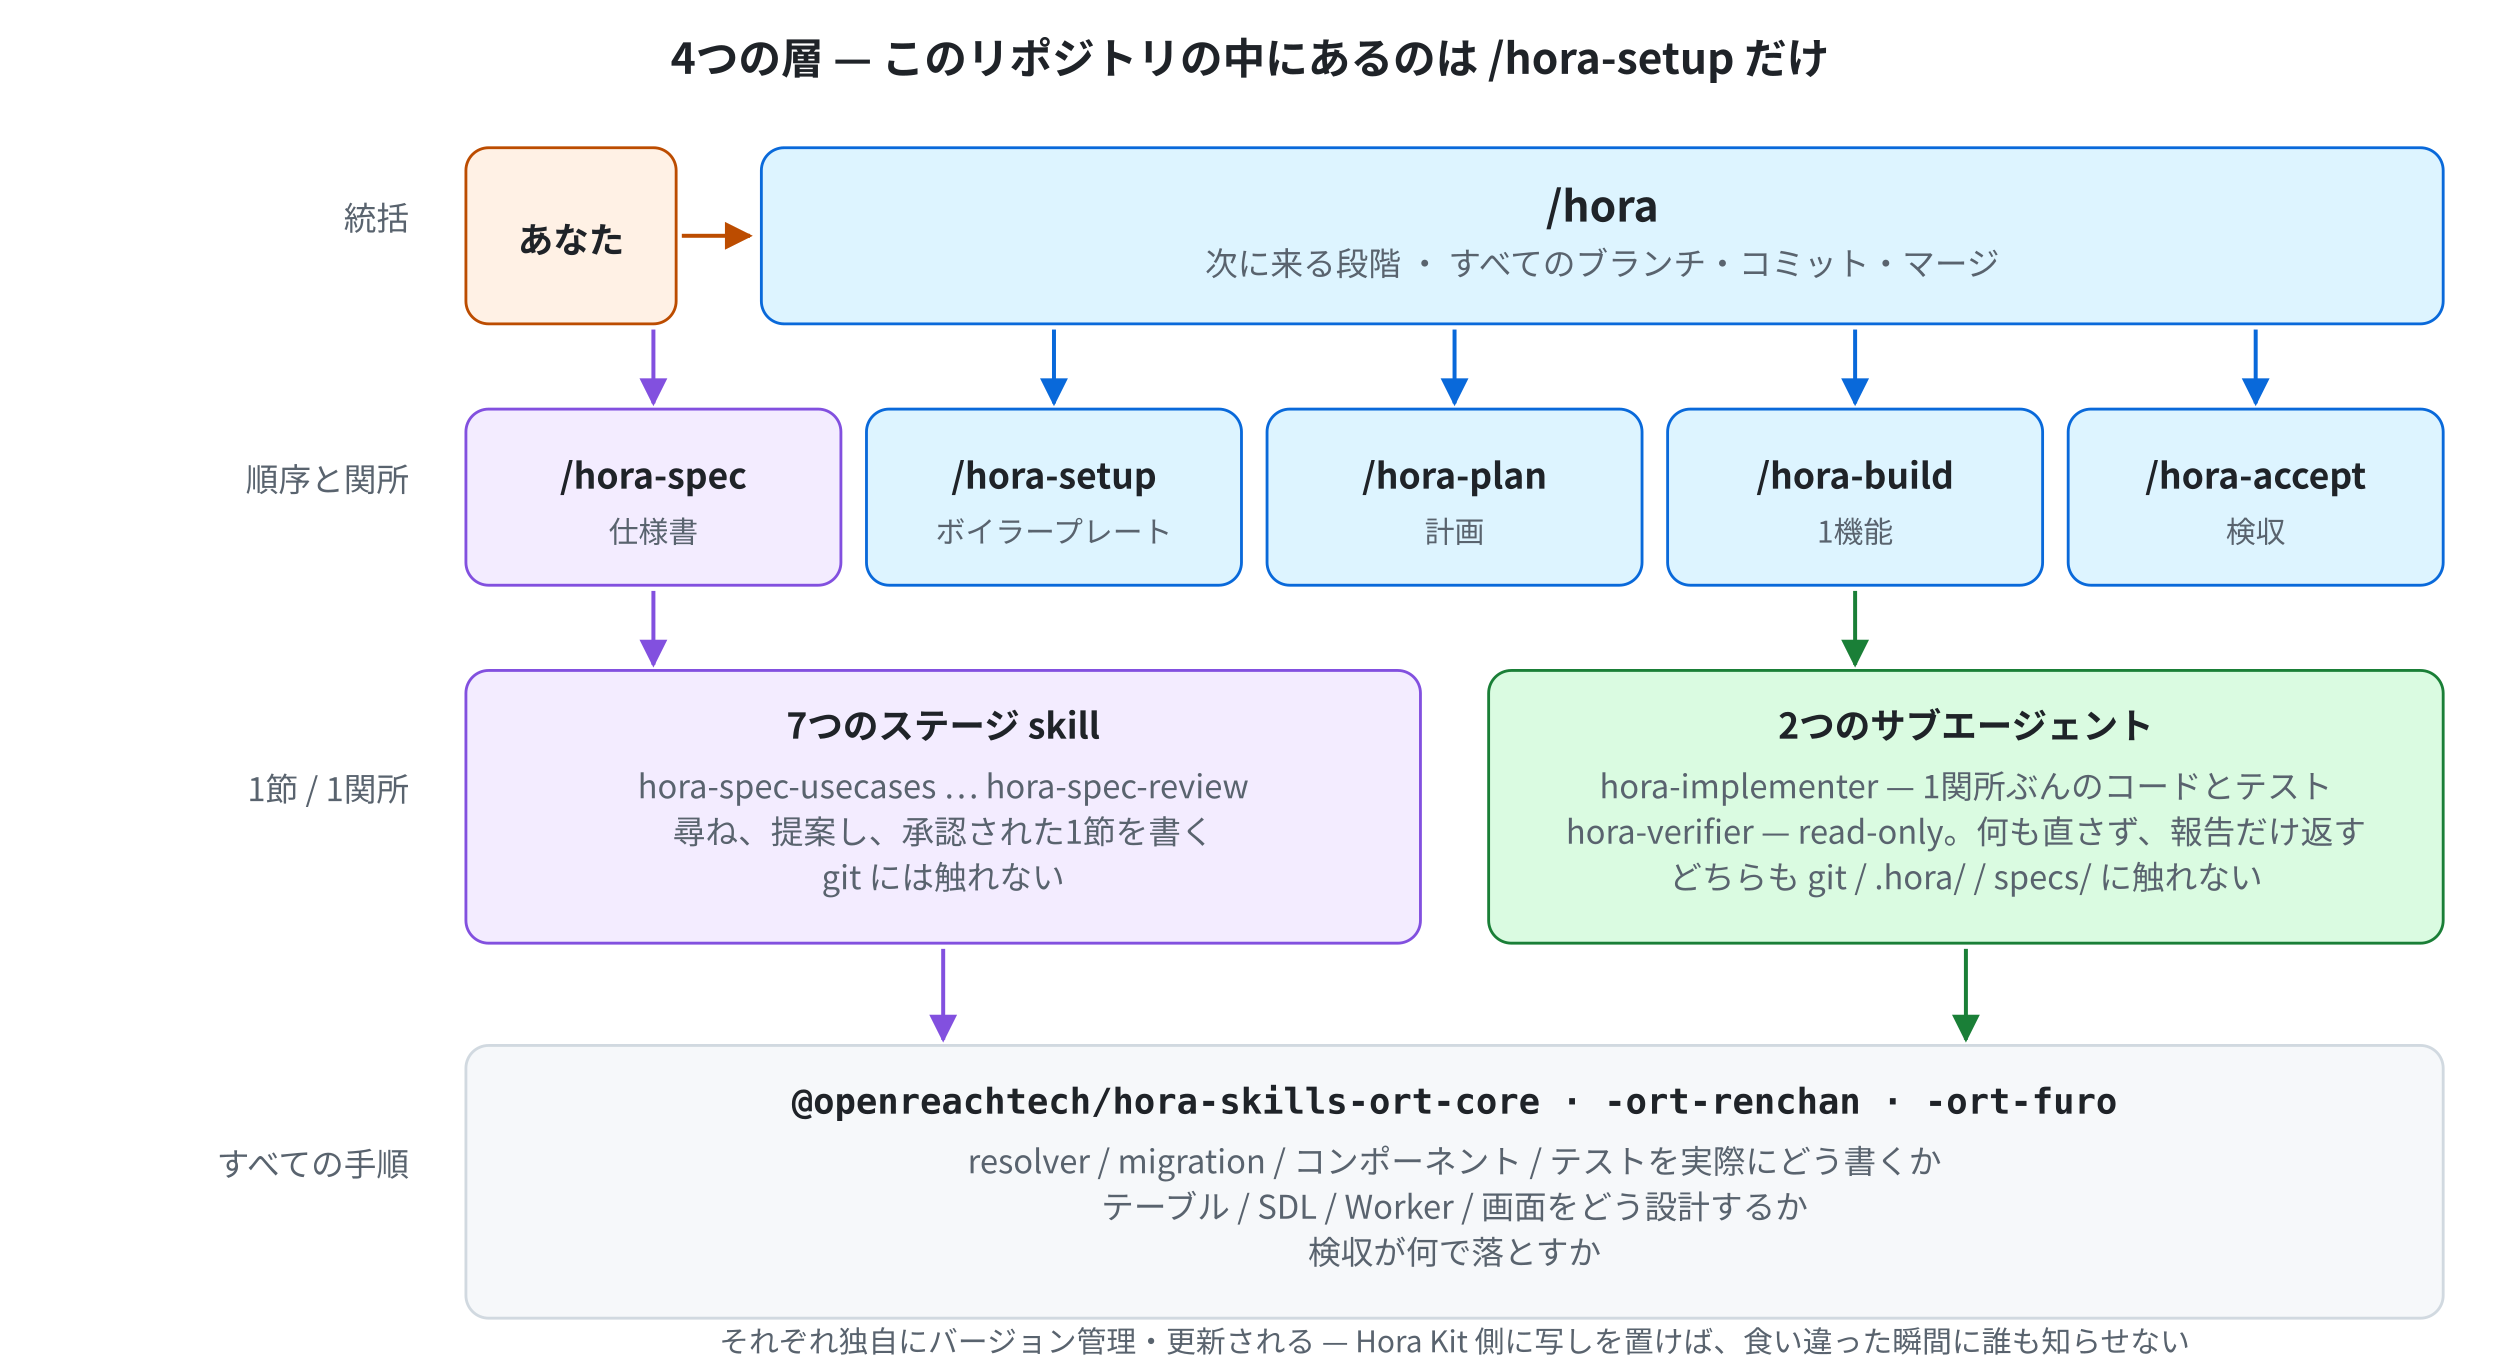
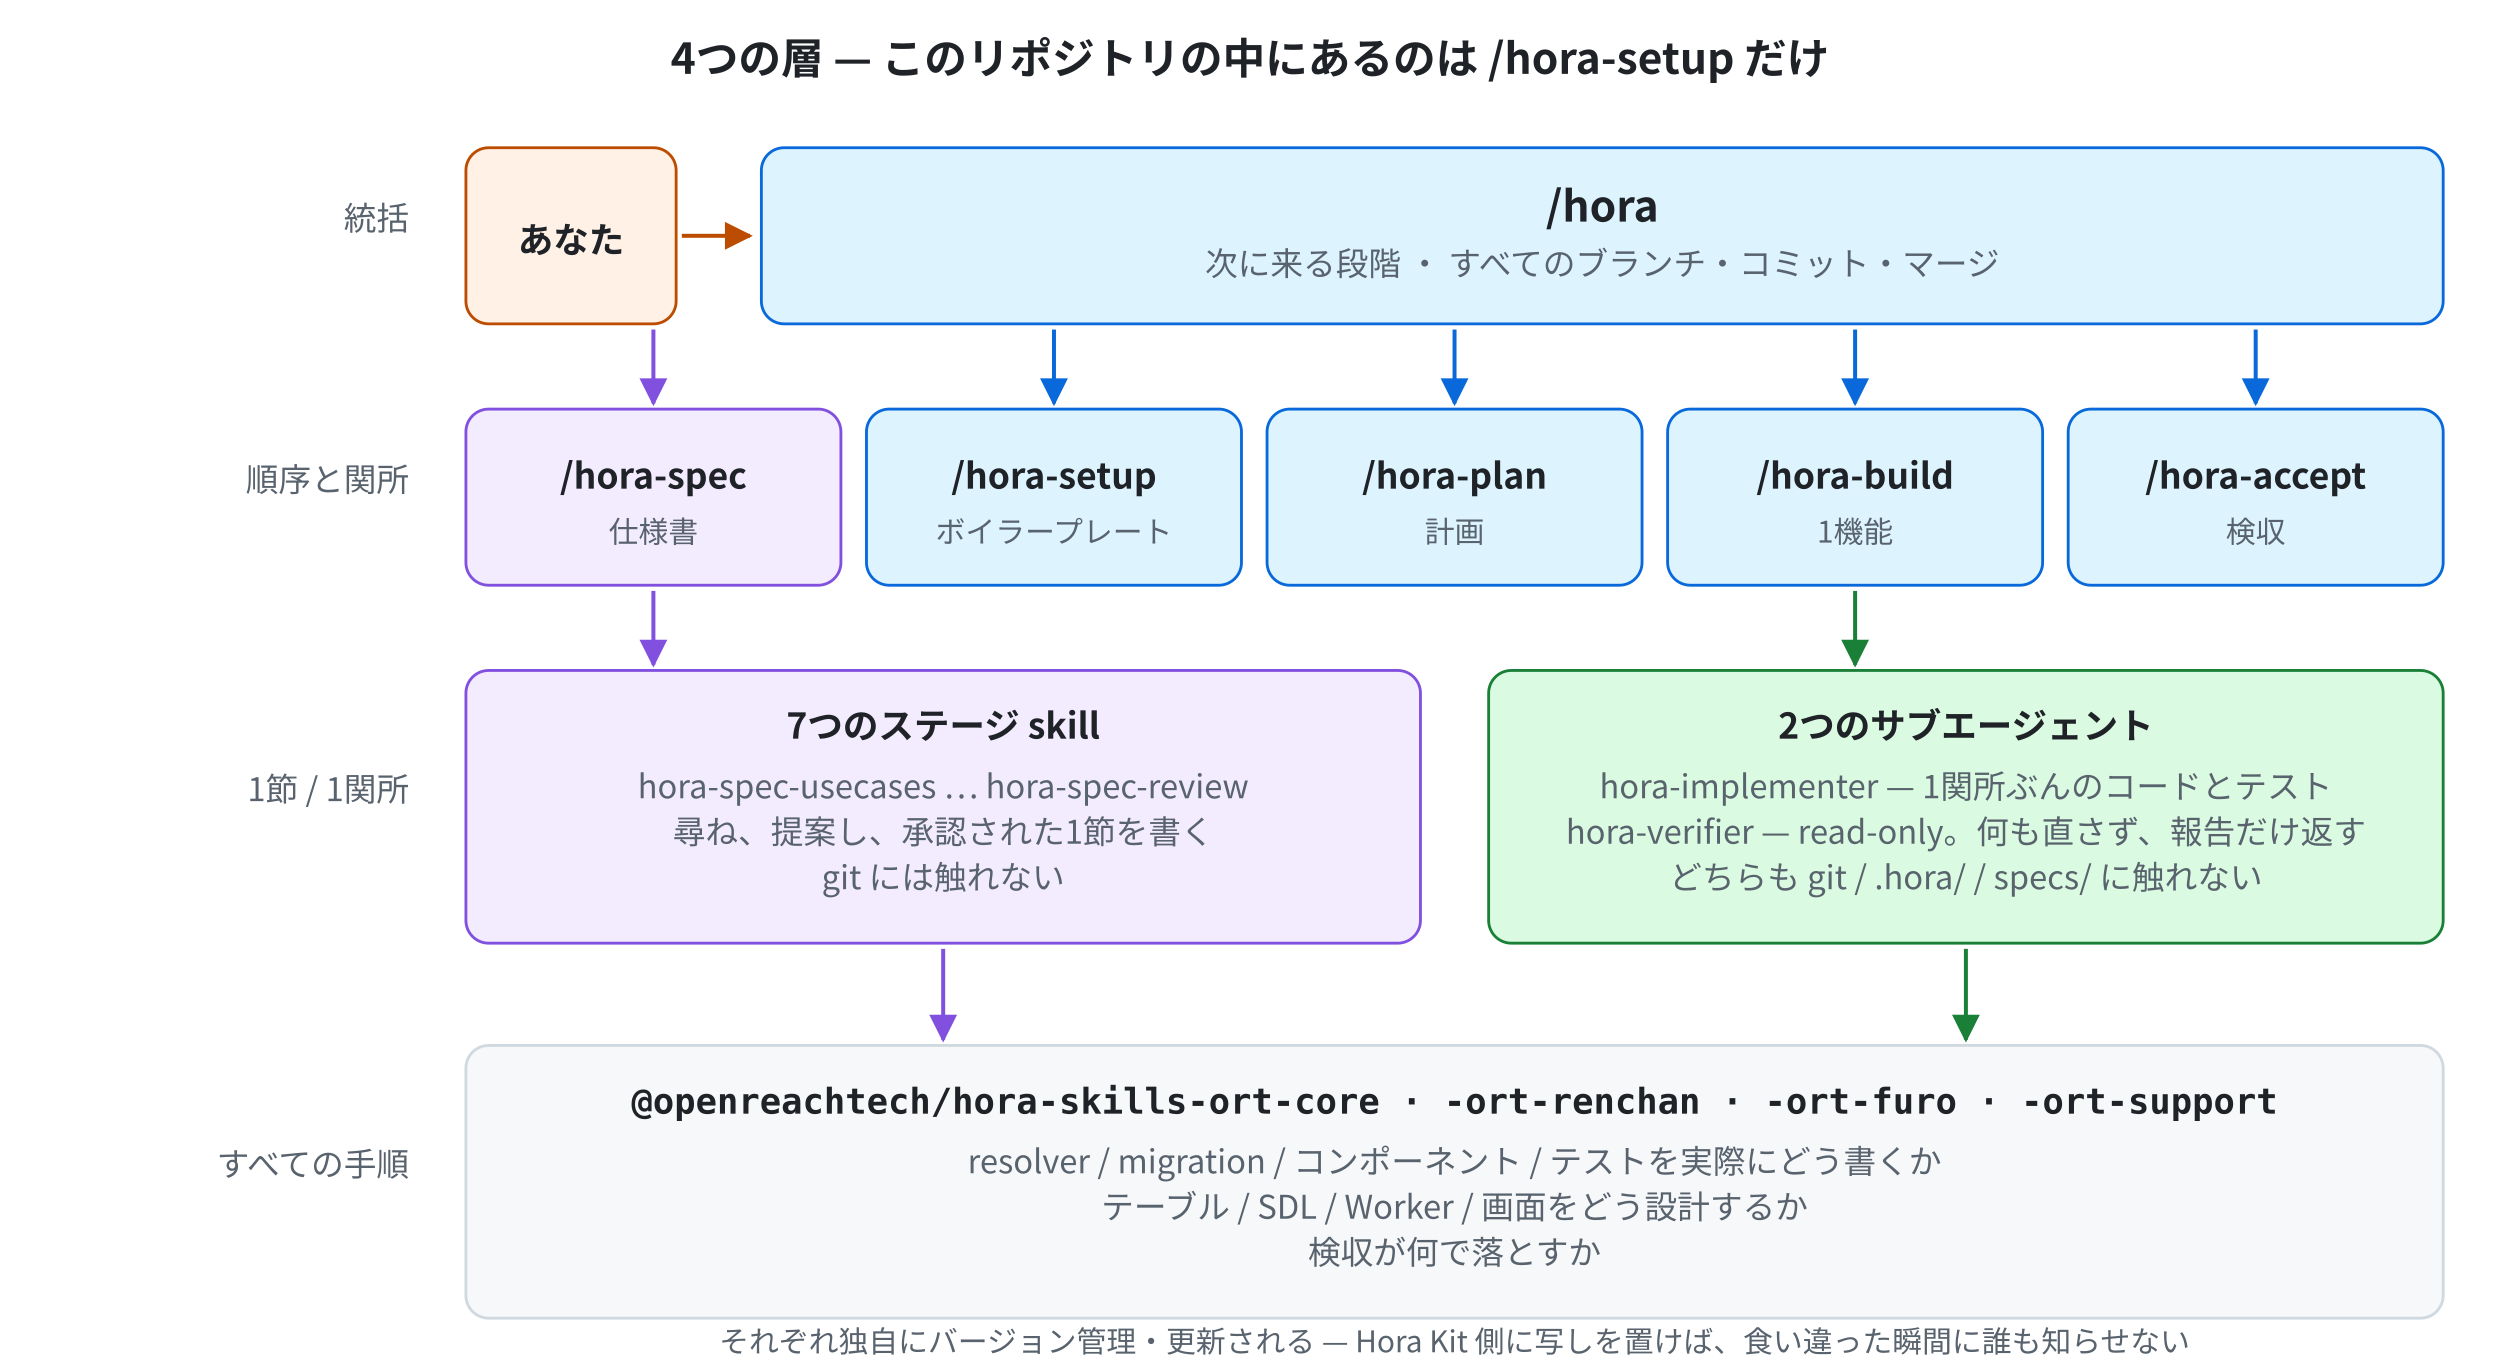
<svg xmlns="http://www.w3.org/2000/svg" viewBox="0 0 880 482" width="880" height="482" font-family="-apple-system, BlinkMacSystemFont, 'Hiragino Sans', 'Noto Sans JP', 'Noto Sans CJK JP', 'Yu Gothic', Meiryo, Helvetica, Arial, sans-serif" role="img" aria-label="4つの層 — このリポジトリの中にあるのは /hora-setup だけ">
  <defs>
    <marker id="m" viewBox="0 0 10 10" refX="9" refY="5" markerWidth="7" markerHeight="7" orient="auto-start-reverse">
      <path d="M0,0 L10,5 L0,10 z" class="ah" fill="#8b949e" />
    </marker>
    <marker id="mb" viewBox="0 0 10 10" refX="9" refY="5" markerWidth="7" markerHeight="7" orient="auto-start-reverse">
      <path d="M0,0 L10,5 L0,10 z" class="ah-b" fill="#0969da" />
    </marker>
    <marker id="mp" viewBox="0 0 10 10" refX="9" refY="5" markerWidth="7" markerHeight="7" orient="auto-start-reverse">
      <path d="M0,0 L10,5 L0,10 z" class="ah-p" fill="#8250df" />
    </marker>
    <marker id="mo" viewBox="0 0 10 10" refX="9" refY="5" markerWidth="7" markerHeight="7" orient="auto-start-reverse">
      <path d="M0,0 L10,5 L0,10 z" class="ah-o" fill="#bc4c00" />
    </marker>
    <marker id="mg" viewBox="0 0 10 10" refX="9" refY="5" markerWidth="7" markerHeight="7" orient="auto-start-reverse">
      <path d="M0,0 L10,5 L0,10 z" class="ah-g" fill="#1a7f37" />
    </marker>
  </defs>
  <style>
.t{font-size:15px;font-weight:600}
.l{font-size:12.5px}
.n{font-size:12.5px;font-weight:600}
.m{font-size:11.5px}
.xs{font-size:10.5px}
.code{font-family:ui-monospace,SFMono-Regular,Menlo,Consolas,monospace}
.dash{stroke-dasharray:5 4}

@media (prefers-color-scheme:dark){
text{fill:#e6edf3}
.m,.xs{fill:#9198a1}
.bx{fill:#151b23;stroke:#3d444d}
.bx-1{fill:#0d1117;stroke:#3d444d}
.bx-b{fill:#0c2d59;stroke:#4493f8}
.bx-p{fill:#251a44;stroke:#ab7df8}
.bx-o{fill:#40200a;stroke:#f0883e}
.bx-g{fill:#0f3018;stroke:#3fb950}
.bx-r{fill:#3d1418;stroke:#f85149}
.arr{stroke:#6e7681}
.arr-b{stroke:#4493f8}
.arr-p{stroke:#ab7df8}
.arr-o{stroke:#f0883e}
.arr-g{stroke:#3fb950}
.ah{fill:#6e7681}
.ah-b{fill:#4493f8}
.ah-p{fill:#ab7df8}
.ah-o{fill:#f0883e}
.ah-g{fill:#3fb950}
.ln{stroke:#3d444d}
.lane{stroke:#6e7681}
.lane-b{stroke:#4493f8}
.lane-g{stroke:#3fb950}
.dt{fill:#6e7681}
.dt-b{fill:#4493f8}
.dt-g{fill:#3fb950}
}
</style>
  <text x="440.0" y="26" class="t" fill="#1f2328" text-anchor="middle">4つの層 — このリポジトリの中にあるのは /hora-setup だけ</text>
  <text x="144" y="81.0" class="m" fill="#59636e" text-anchor="end">統括</text>
  <text x="144" y="173.0" class="m" fill="#59636e" text-anchor="end">順序と関所</text>
  <text x="144" y="282.0" class="m" fill="#59636e" text-anchor="end">1節 / 1関所</text>
  <text x="144" y="414.0" class="m" fill="#59636e" text-anchor="end">すべての手順</text>
  <rect x="164" y="52" width="74" height="62" rx="8" class="bx bx-o" fill="#fff1e5" stroke="#bc4c00" stroke-width="1" />
  <text x="201" y="89" class="n" fill="#1f2328" text-anchor="middle">あなた</text>
  <path d="M240,83 L264,83" class="arr arr-o" fill="none" stroke="#bc4c00" stroke-width="1.4" marker-end="url(#mo)" />
  <rect x="268" y="52" width="592" height="62" rx="8" class="bx bx-b" fill="#ddf4ff" stroke="#0969da" stroke-width="1" />
  <text x="564" y="78" class="t" fill="#1f2328" text-anchor="middle">/hora</text>
  <text x="564" y="97" class="m" fill="#59636e" text-anchor="middle">次に来る段階 ・ すべてのブランチ・コミット・マージ</text>
  <rect x="164" y="144" width="132" height="62" rx="8" class="bx bx-p" fill="#f3ecff" stroke="#8250df" stroke-width="1" />
  <text x="230" y="172" class="n" fill="#1f2328" text-anchor="middle">/hora-spec</text>
  <text x="230" y="191" class="xs" fill="#59636e" text-anchor="middle">仕様書</text>
  <path d="M230,116 L230,142" class="arr arr-p" fill="none" stroke="#8250df" stroke-width="1.4" marker-end="url(#mp)" />
  <rect x="305" y="144" width="132" height="62" rx="8" class="bx bx-b" fill="#ddf4ff" stroke="#0969da" stroke-width="1" />
  <text x="371" y="172" class="n" fill="#1f2328" text-anchor="middle">/hora-setup</text>
  <text x="371" y="191" class="xs" fill="#59636e" text-anchor="middle">ボイラープレート</text>
  <path d="M371,116 L371,142" class="arr arr-b" fill="none" stroke="#0969da" stroke-width="1.4" marker-end="url(#mb)" />
  <rect x="446" y="144" width="132" height="62" rx="8" class="bx bx-b" fill="#ddf4ff" stroke="#0969da" stroke-width="1" />
  <text x="512" y="172" class="n" fill="#1f2328" text-anchor="middle">/hora-plan</text>
  <text x="512" y="191" class="xs" fill="#59636e" text-anchor="middle">計画</text>
  <path d="M512,116 L512,142" class="arr arr-b" fill="none" stroke="#0969da" stroke-width="1.4" marker-end="url(#mb)" />
  <rect x="587" y="144" width="132" height="62" rx="8" class="bx bx-b" fill="#ddf4ff" stroke="#0969da" stroke-width="1" />
  <text x="653" y="172" class="n" fill="#1f2328" text-anchor="middle">/hora-build</text>
  <text x="653" y="191" class="xs" fill="#59636e" text-anchor="middle">1機能</text>
  <path d="M653,116 L653,142" class="arr arr-b" fill="none" stroke="#0969da" stroke-width="1.4" marker-end="url(#mb)" />
  <rect x="728" y="144" width="132" height="62" rx="8" class="bx bx-b" fill="#ddf4ff" stroke="#0969da" stroke-width="1" />
  <text x="794" y="172" class="n" fill="#1f2328" text-anchor="middle">/hora-accept</text>
  <text x="794" y="191" class="xs" fill="#59636e" text-anchor="middle">検収</text>
  <path d="M794,116 L794,142" class="arr arr-b" fill="none" stroke="#0969da" stroke-width="1.4" marker-end="url(#mb)" />
  <rect x="164" y="236" width="336" height="96" rx="8" class="bx bx-p" fill="#f3ecff" stroke="#8250df" stroke-width="1" />
  <text x="332" y="260" class="n" fill="#1f2328" text-anchor="middle">7つのステージ skill</text>
  <text x="332" y="281" class="m" fill="#59636e" text-anchor="middle">hora-spec-usecases … hora-spec-review</text>
  <text x="332" y="297" class="m" fill="#59636e" text-anchor="middle">尋ね、提案し、承認された1節を書く</text>
  <text x="332" y="313" class="m" fill="#59636e" text-anchor="middle">git には触れない</text>
  <rect x="524" y="236" width="336" height="96" rx="8" class="bx bx-g" fill="#dafbe1" stroke="#1a7f37" stroke-width="1" />
  <text x="692" y="260" class="n" fill="#1f2328" text-anchor="middle">2つのサブエージェント</text>
  <text x="692" y="281" class="m" fill="#59636e" text-anchor="middle">hora-implementer — 1関所ぶんのコードとテスト</text>
  <text x="692" y="297" class="m" fill="#59636e" text-anchor="middle">hora-verifier — read-only。何も直さず、報告だけ返す</text>
  <text x="692" y="313" class="m" fill="#59636e" text-anchor="middle">どちらも git / .hora/ / specs/ に触れない</text>
  <path d="M230,208 L230,234" class="arr arr-p" fill="none" stroke="#8250df" stroke-width="1.4" marker-end="url(#mp)" />
  <path d="M653,208 L653,234" class="arr arr-g" fill="none" stroke="#1a7f37" stroke-width="1.4" marker-end="url(#mg)" />
  <rect x="164" y="368" width="696" height="96" rx="8" class="bx" fill="#f6f8fa" stroke="#d1d9e0" stroke-width="1" />
-   <text x="512" y="392" class="n code" fill="#1f2328" text-anchor="middle">@openreachtech/hora-skills-ort-core · -ort-renchan · -ort-furo</text>
+   <text x="512" y="392" class="n code" fill="#1f2328" text-anchor="middle">@openreachtech/hora-skills-ort-core · -ort-renchan · -ort-furo · -ort-support</text>
  <text x="512" y="413" class="m" fill="#59636e" text-anchor="middle">resolver / migration / コンポーネント / テストを実際にどう書くか</text>
  <text x="512" y="429" class="m" fill="#59636e" text-anchor="middle">テーブル / SDL / Worker / 画面をどう設計するか</text>
  <text x="512" y="445" class="m" fill="#59636e" text-anchor="middle">検収が何で落とすか</text>
  <path d="M332,334 L332,366" class="arr arr-p" fill="none" stroke="#8250df" stroke-width="1.4" marker-end="url(#mp)" />
  <path d="M692,334 L692,366" class="arr arr-g" fill="none" stroke="#1a7f37" stroke-width="1.4" marker-end="url(#mg)" />
  <text x="512" y="476" class="xs" fill="#59636e" text-anchor="middle">それぞれ独自にバージョン管理・更新される — Hora Kit 側に写しを置けば、食い違った瞬間に誰も知らせない</text>
</svg>
